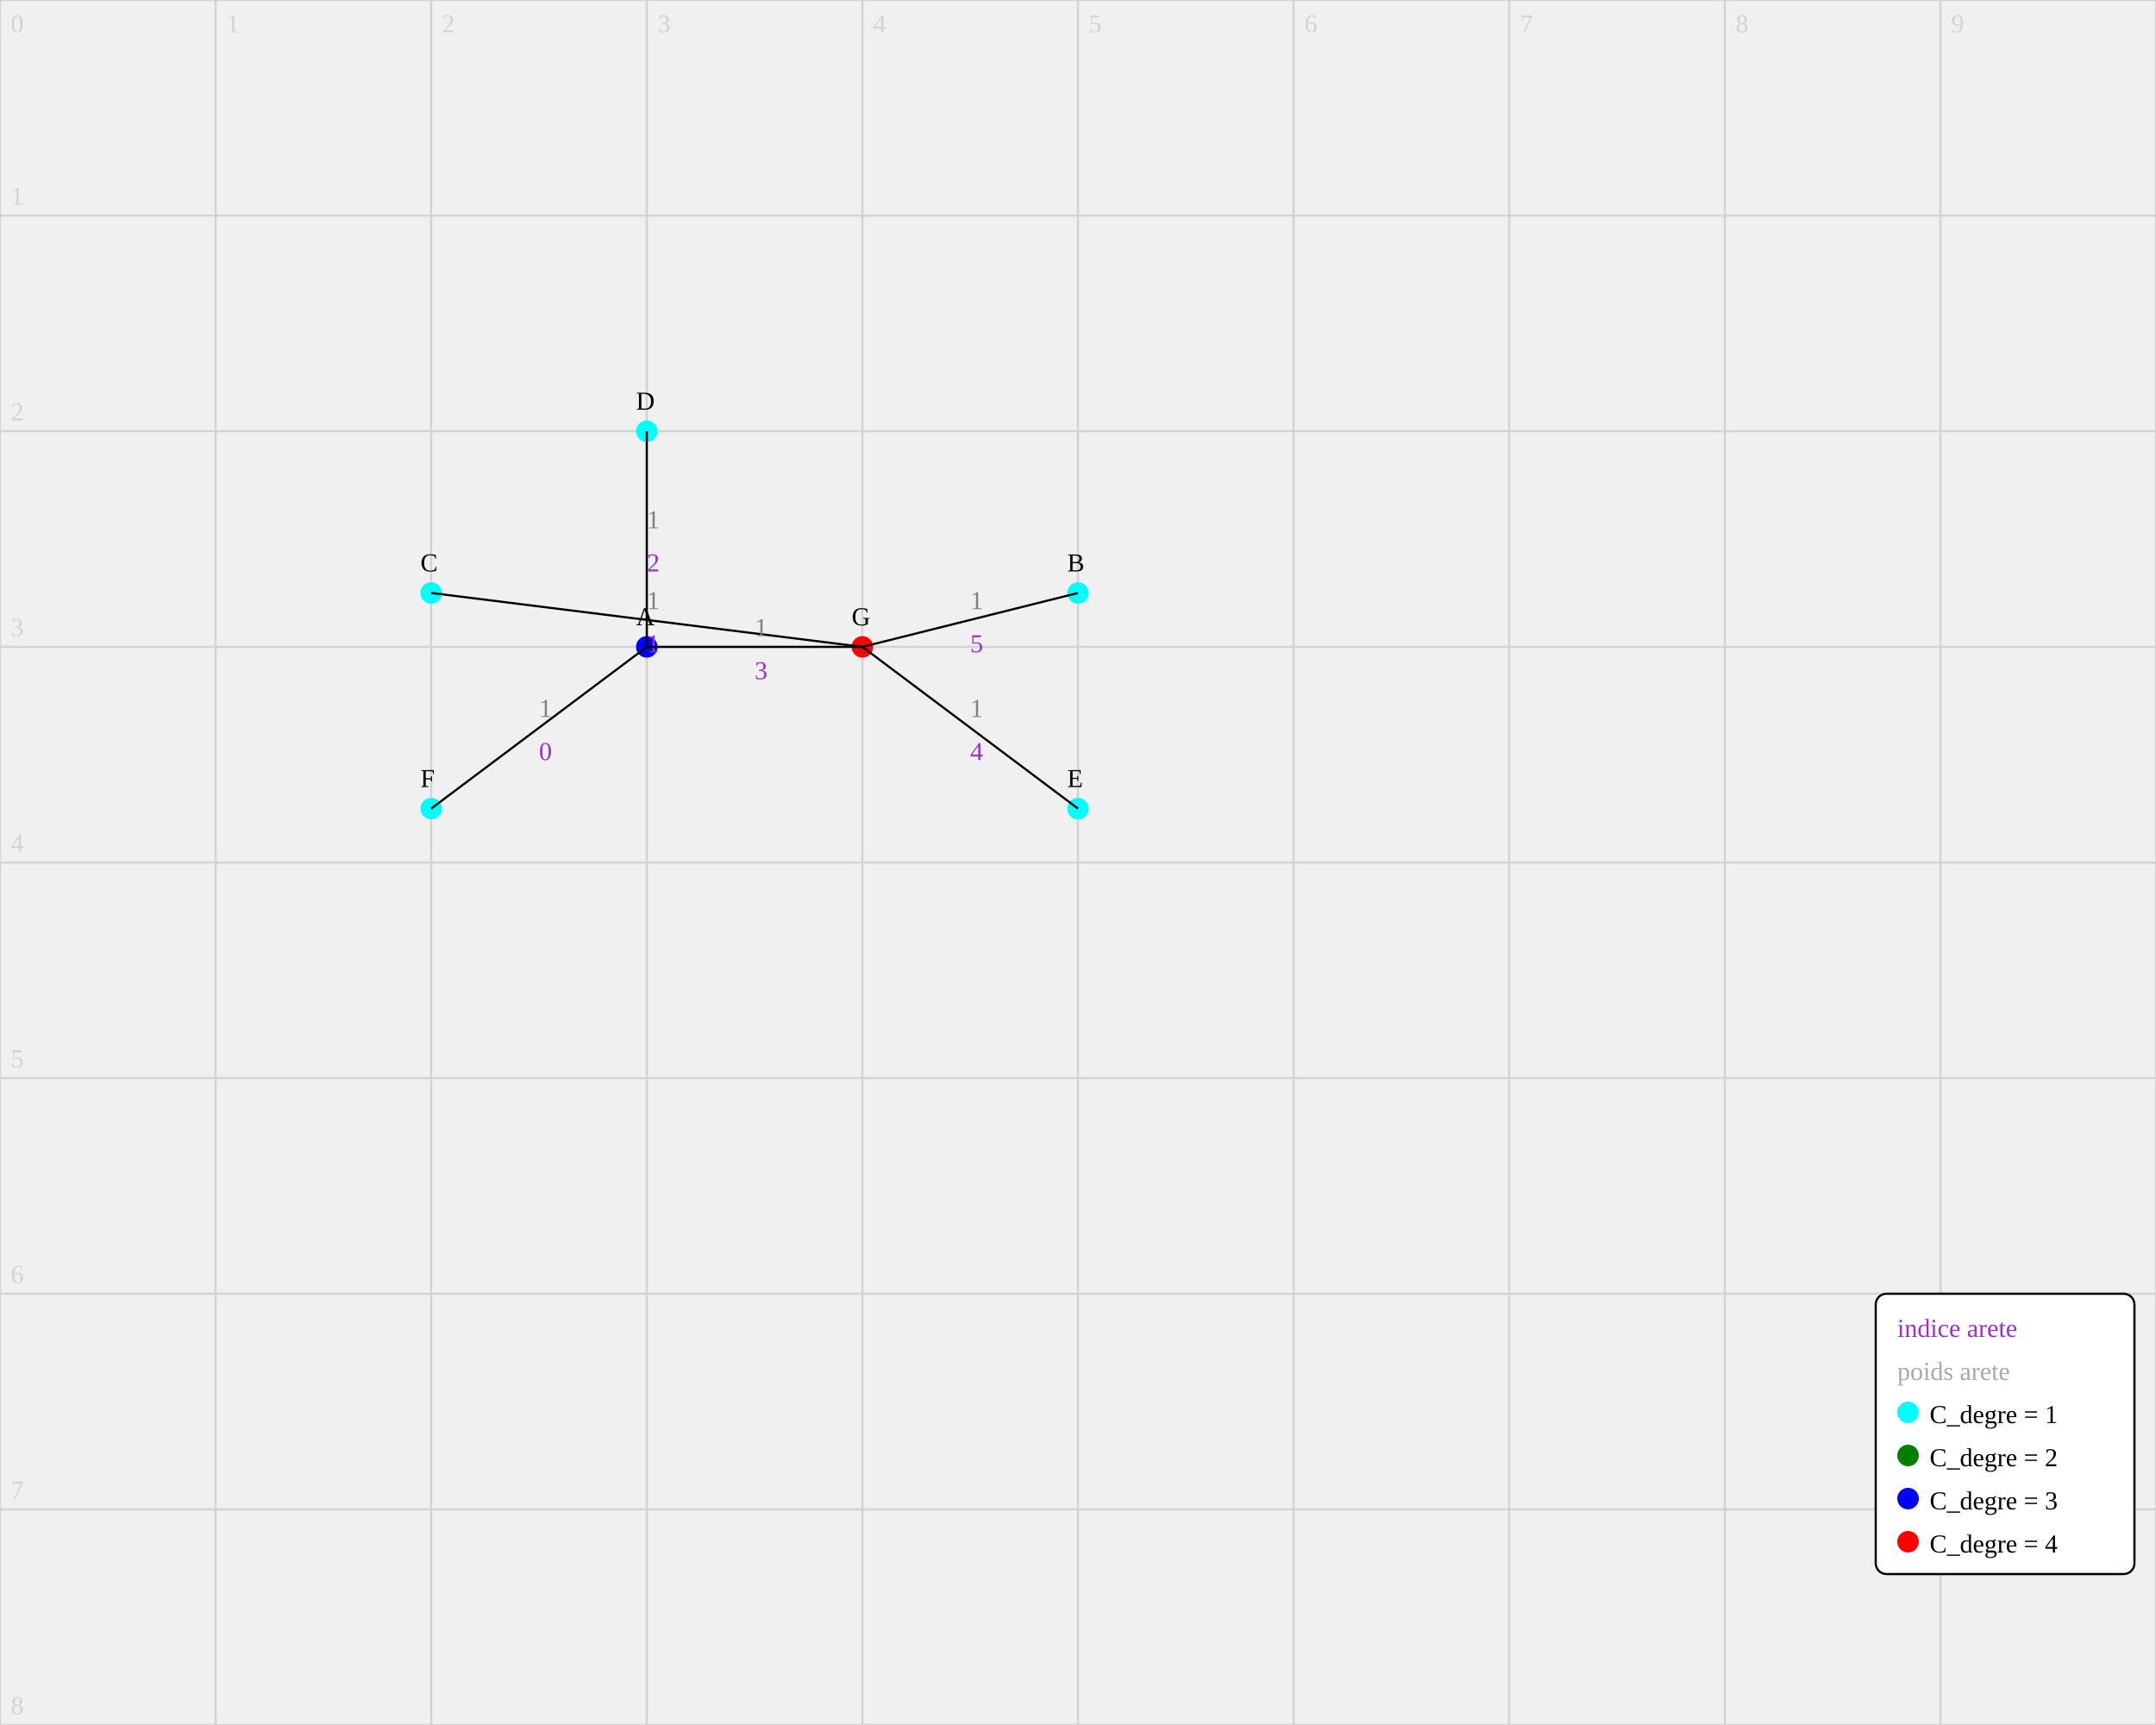
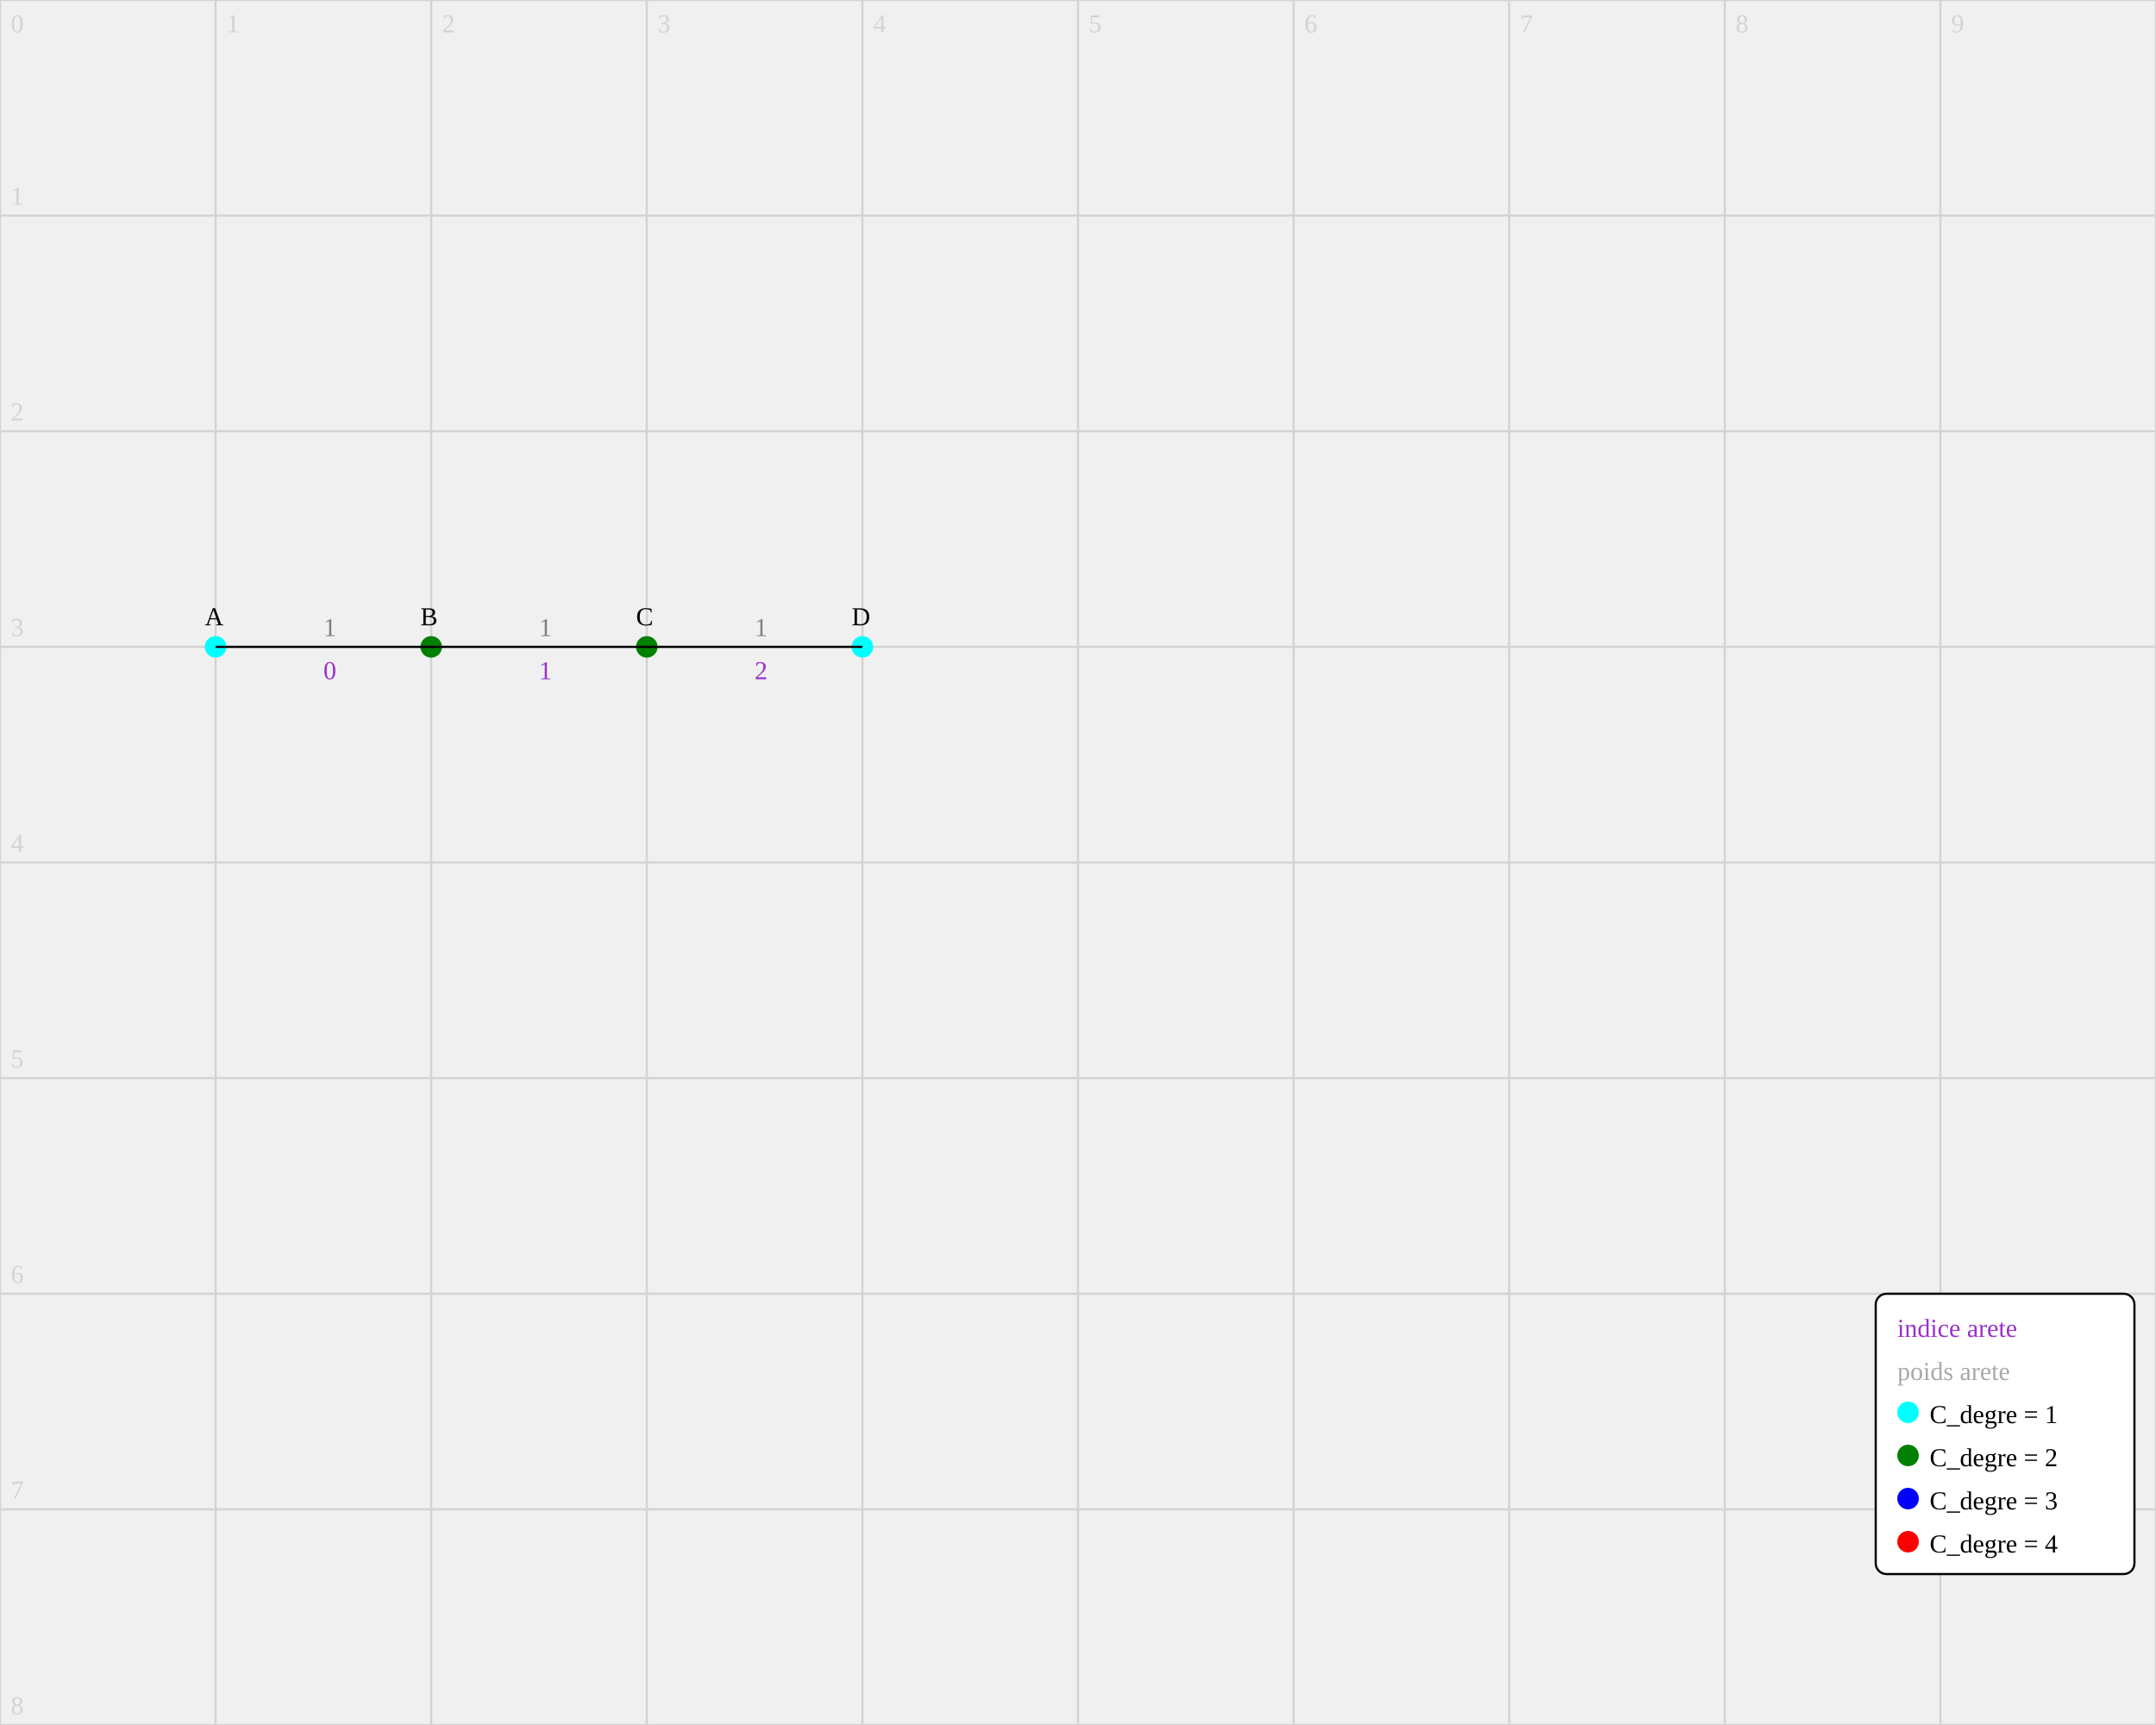
<svg xmlns="http://www.w3.org/2000/svg" version="1.1" width="1000" height="800">
  <line x1="0" y1="0" x2="1000" y2="0" stroke="lightgrey" />
  <text x="5" y="-5" fill="lightgrey">0</text>
  <line x1="0" y1="100" x2="1000" y2="100" stroke="lightgrey" />
  <text x="5" y="95" fill="lightgrey">1</text>
  <line x1="0" y1="200" x2="1000" y2="200" stroke="lightgrey" />
  <text x="5" y="195" fill="lightgrey">2</text>
  <line x1="0" y1="300" x2="1000" y2="300" stroke="lightgrey" />
  <text x="5" y="295" fill="lightgrey">3</text>
  <line x1="0" y1="400" x2="1000" y2="400" stroke="lightgrey" />
  <text x="5" y="395" fill="lightgrey">4</text>
  <line x1="0" y1="500" x2="1000" y2="500" stroke="lightgrey" />
  <text x="5" y="495" fill="lightgrey">5</text>
  <line x1="0" y1="600" x2="1000" y2="600" stroke="lightgrey" />
  <text x="5" y="595" fill="lightgrey">6</text>
  <line x1="0" y1="700" x2="1000" y2="700" stroke="lightgrey" />
  <text x="5" y="695" fill="lightgrey">7</text>
  <line x1="0" y1="800" x2="1000" y2="800" stroke="lightgrey" />
  <text x="5" y="795" fill="lightgrey">8</text>
  <line x1="0" y1="0" x2="0" y2="800" stroke="lightgrey" />
  <text x="5" y="15" fill="lightgrey">0</text>
  <line x1="100" y1="0" x2="100" y2="800" stroke="lightgrey" />
  <text x="105" y="15" fill="lightgrey">1</text>
  <line x1="200" y1="0" x2="200" y2="800" stroke="lightgrey" />
  <text x="205" y="15" fill="lightgrey">2</text>
  <line x1="300" y1="0" x2="300" y2="800" stroke="lightgrey" />
  <text x="305" y="15" fill="lightgrey">3</text>
  <line x1="400" y1="0" x2="400" y2="800" stroke="lightgrey" />
  <text x="405" y="15" fill="lightgrey">4</text>
  <line x1="500" y1="0" x2="500" y2="800" stroke="lightgrey" />
  <text x="505" y="15" fill="lightgrey">5</text>
  <line x1="600" y1="0" x2="600" y2="800" stroke="lightgrey" />
  <text x="605" y="15" fill="lightgrey">6</text>
  <line x1="700" y1="0" x2="700" y2="800" stroke="lightgrey" />
  <text x="705" y="15" fill="lightgrey">7</text>
  <line x1="800" y1="0" x2="800" y2="800" stroke="lightgrey" />
  <text x="805" y="15" fill="lightgrey">8</text>
  <line x1="900" y1="0" x2="900" y2="800" stroke="lightgrey" />
  <text x="905" y="15" fill="lightgrey">9</text>
  <line x1="1000" y1="0" x2="1000" y2="800" stroke="lightgrey" />
  <text x="1005" y="15" fill="lightgrey">10</text>
-   <circle cx="300" cy="300" r="5" fill="blue" />
-   <text x="295" y="290" fill="black">A</text>
-   <circle cx="500" cy="275" r="5" fill="cyan" />
-   <text x="495" y="265" fill="black">B</text>
-   <circle cx="200" cy="275" r="5" fill="cyan" />
-   <text x="195" y="265" fill="black">C</text>
-   <circle cx="300" cy="200" r="5" fill="cyan" />
-   <text x="295" y="190" fill="black">D</text>
-   <circle cx="500" cy="375" r="5" fill="cyan" />
-   <text x="495" y="365" fill="black">E</text>
-   <circle cx="200" cy="375" r="5" fill="cyan" />
-   <text x="195" y="365" fill="black">F</text>
-   <circle cx="400" cy="300" r="5" fill="red" />
-   <text x="395" y="290" fill="black">G</text>
-   <line x1="300" y1="300" x2="200" y2="375" stroke="black" />
-   <text x="250" y="352.5" fill="darkorchid">0</text>
-   <text x="250" y="332.5" fill="grey">1</text>
-   <line x1="400" y1="300" x2="200" y2="275" stroke="black" />
-   <text x="300" y="302.5" fill="darkorchid">1</text>
-   <text x="300" y="282.5" fill="grey">1</text>
-   <line x1="300" y1="300" x2="300" y2="200" stroke="black" />
-   <text x="300" y="265" fill="darkorchid">2</text>
-   <text x="300" y="245" fill="grey">1</text>
+   <circle cx="100" cy="300" r="5" fill="cyan" />
+   <text x="95" y="290" fill="black">A</text>
+   <circle cx="200" cy="300" r="5" fill="green" />
+   <text x="195" y="290" fill="black">B</text>
+   <circle cx="300" cy="300" r="5" fill="green" />
+   <text x="295" y="290" fill="black">C</text>
+   <circle cx="400" cy="300" r="5" fill="cyan" />
+   <text x="395" y="290" fill="black">D</text>
+   <line x1="100" y1="300" x2="200" y2="300" stroke="black" />
+   <text x="150" y="315" fill="darkorchid">0</text>
+   <text x="150" y="295" fill="grey">1</text>
+   <line x1="200" y1="300" x2="300" y2="300" stroke="black" />
+   <text x="250" y="315" fill="darkorchid">1</text>
+   <text x="250" y="295" fill="grey">1</text>
  <line x1="300" y1="300" x2="400" y2="300" stroke="black" />
-   <text x="350" y="315" fill="darkorchid">3</text>
+   <text x="350" y="315" fill="darkorchid">2</text>
  <text x="350" y="295" fill="grey">1</text>
-   <line x1="400" y1="300" x2="500" y2="375" stroke="black" />
-   <text x="450" y="352.5" fill="darkorchid">4</text>
-   <text x="450" y="332.5" fill="grey">1</text>
-   <line x1="400" y1="300" x2="500" y2="275" stroke="black" />
-   <text x="450" y="302.5" fill="darkorchid">5</text>
-   <text x="450" y="282.5" fill="grey">1</text>
  <rect x="870" y="600" width="120" height="130" rx="5" ry="5" fill="white" stroke="black" stroke-width="1px" />
  <text x="880" y="620" fill="darkorchid">indice arete</text>
  <text x="880" y="640" fill="darkgrey">poids arete</text>
  <circle cx="885" cy="655" r="5" fill="cyan" />
  <text x="895" y="660" fill="black">C_degre = 1</text>
  <circle cx="885" cy="675" r="5" fill="green" />
  <text x="895" y="680" fill="black">C_degre = 2</text>
  <circle cx="885" cy="695" r="5" fill="blue" />
  <text x="895" y="700" fill="black">C_degre = 3</text>
  <circle cx="885" cy="715" r="5" fill="red" />
  <text x="895" y="720" fill="black">C_degre = 4</text>
</svg>
